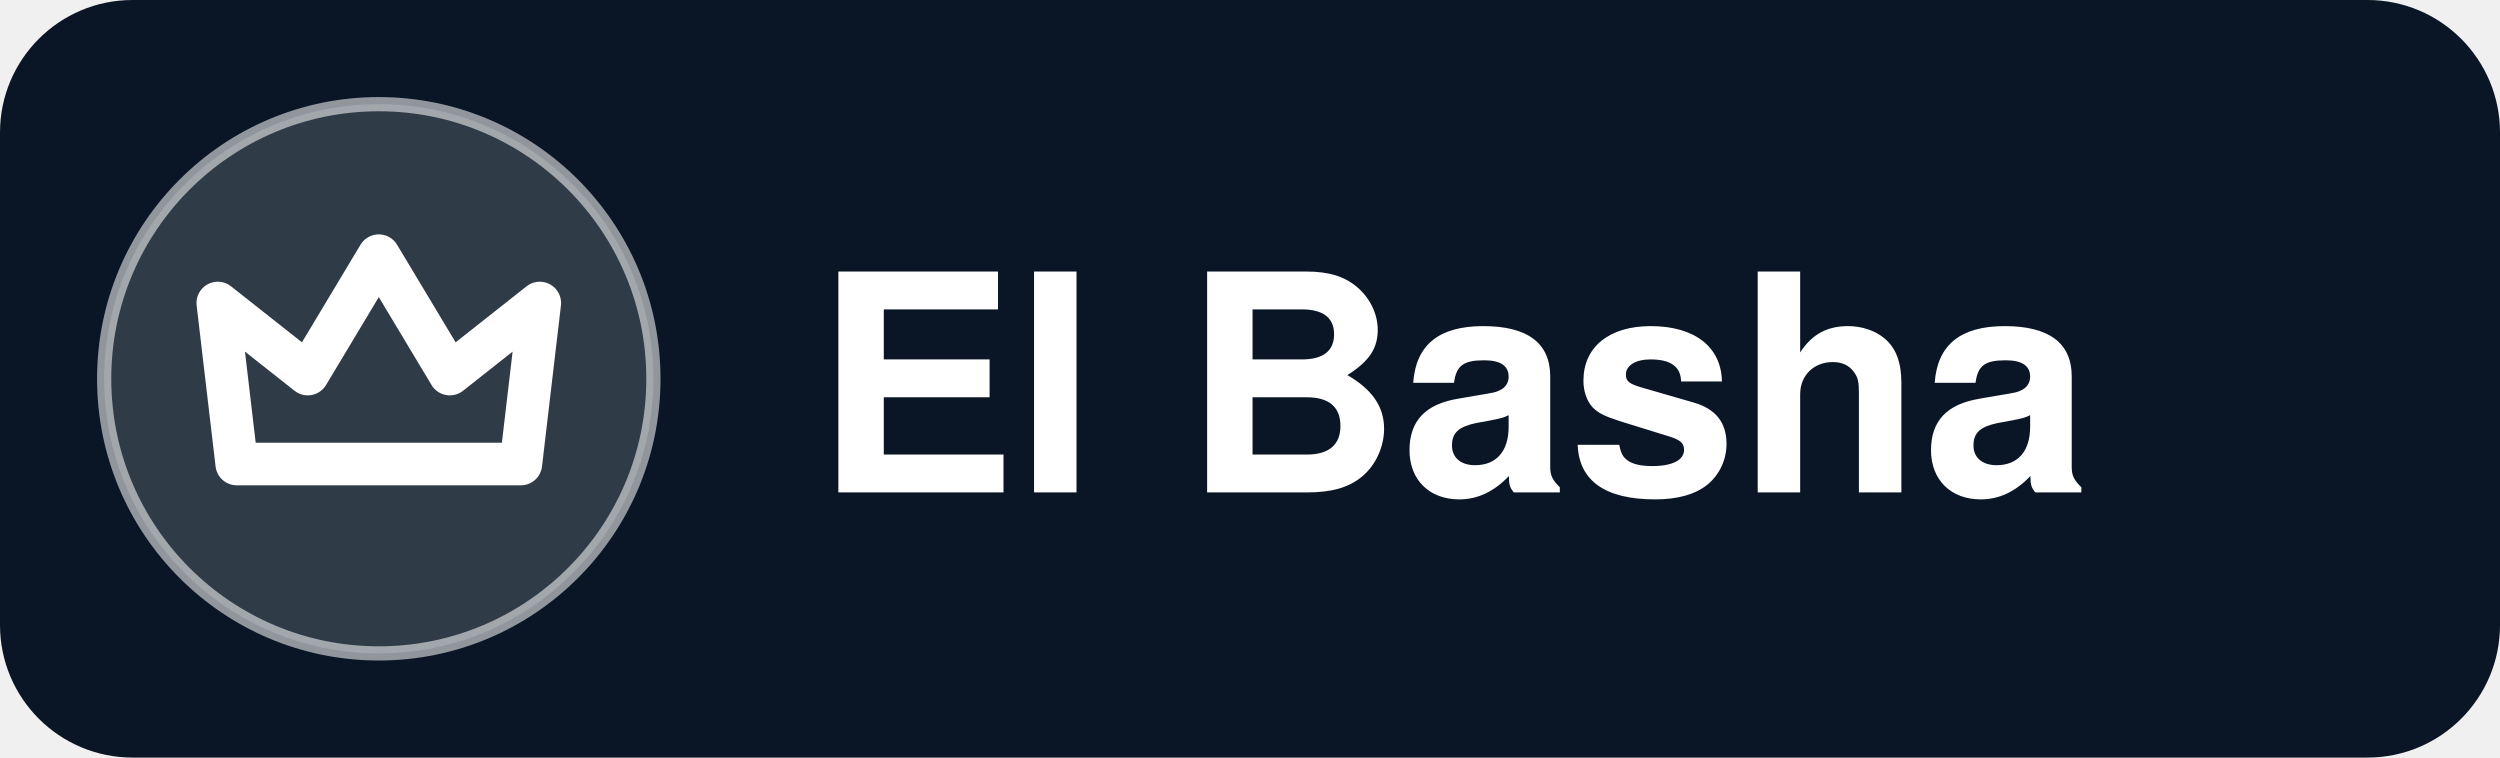
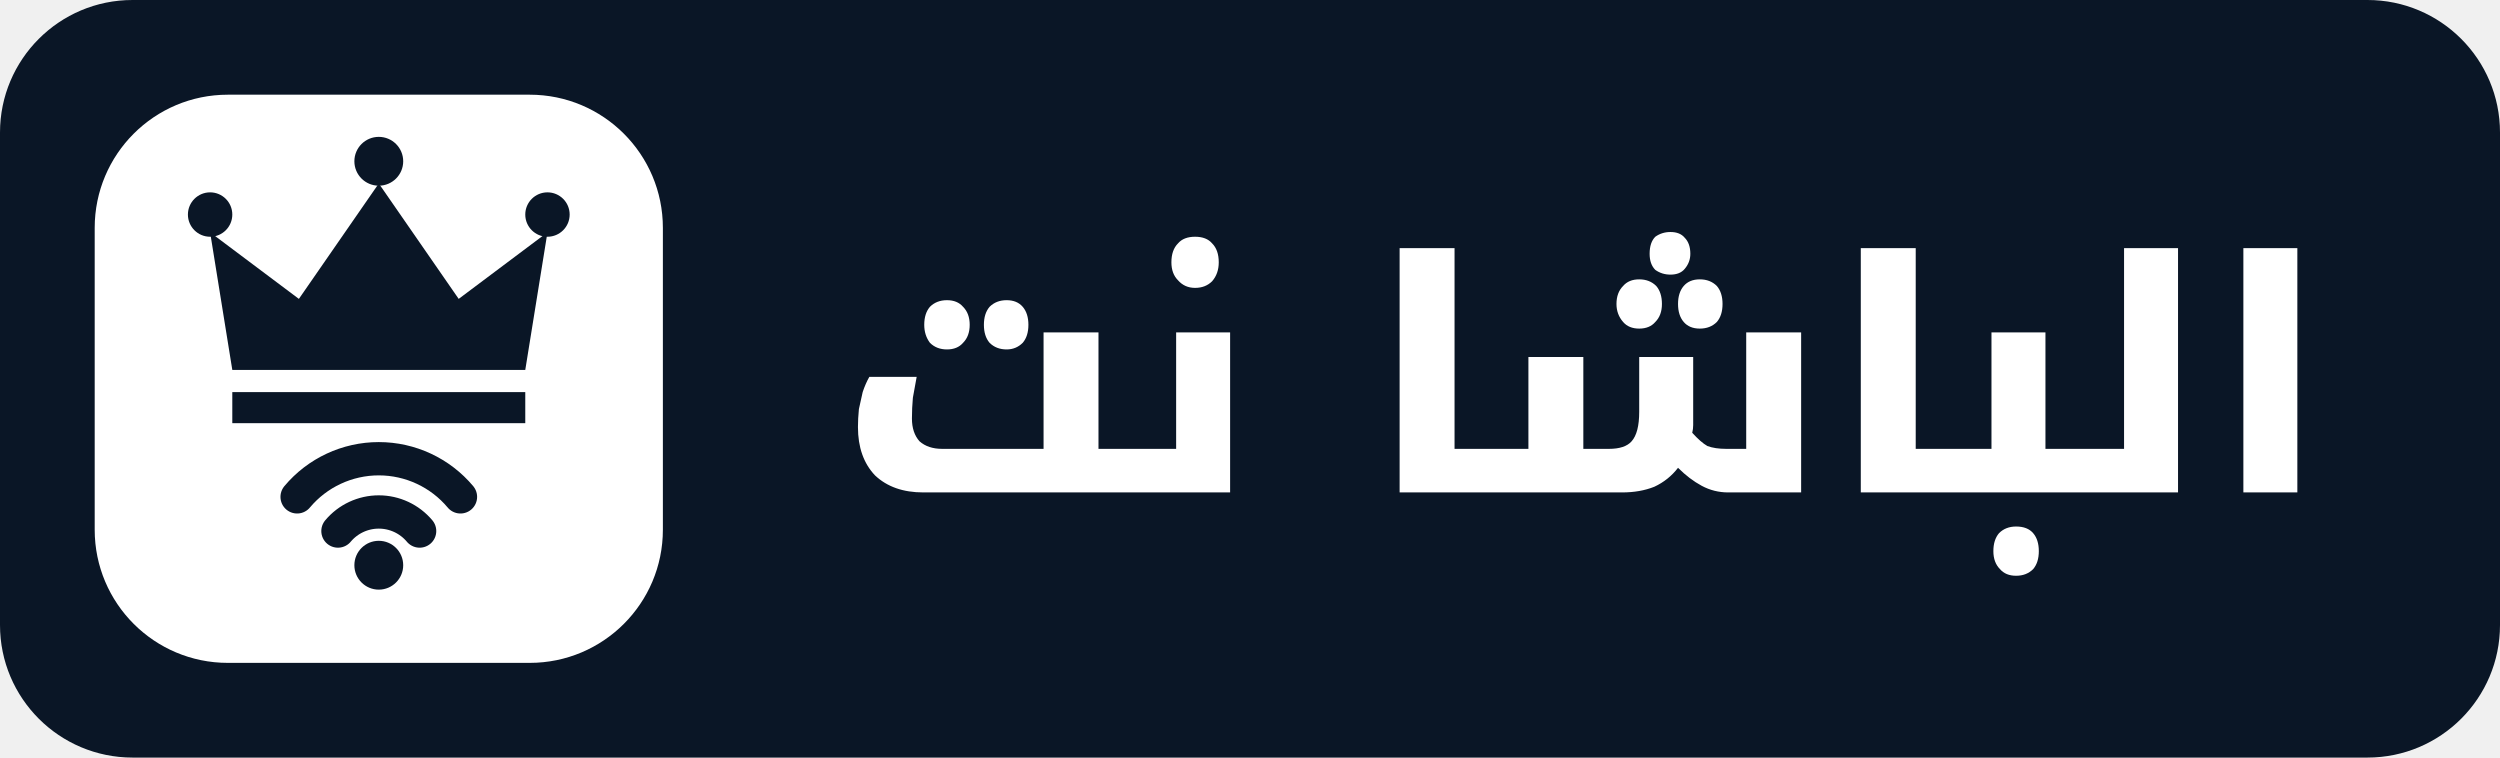
<svg xmlns="http://www.w3.org/2000/svg" viewBox="0 0 264 80" role="img" aria-label="الباشا نت - El Basha Net">
  <rect width="264" height="80" rx="14" fill="#0a1626" />
-   <g transform="translate(8 8)">
-     <circle cx="32" cy="32" r="29" fill="rgba(255,255,255,.16)" stroke="rgba(255,255,255,.55)" stroke-width="1.5" />
-     <path d="M17 41l-2-17 9.5 7.5L32 19l7.5 12.5L49 24l-2 17z" fill="none" stroke="#fff" stroke-width="4.5" stroke-linecap="round" stroke-linejoin="round" />
+   <g transform="translate(10 10) scale(.46875)">
+     <rect width="128" height="128" rx="30" fill="#fff" />
+     <path d="M31 62L26 31 46 46 64 20 82 46 102 31 97 62Z" fill="#0a1626" />
+     <path d="M31 67H97V74H31Z" fill="#0a1626" />
+     <g fill="#0a1626">
+       <circle cx="26" cy="27" r="5" />
+       <circle cx="64" cy="15" r="5.5" />
+       <circle cx="102" cy="27" r="5" />
+       <circle cx="64" cy="106" r="5.5" />
+     </g>
+     <path d="M45.6 90.6A24 24 0 0 1 82.4 90.6M54.8 98.3A12 12 0 0 1 73.2 98.3" fill="none" stroke="#0a1626" stroke-width="7.5" stroke-linecap="round" />
  </g>
-   <text x="86" y="52" font-family="Helvetica,Arial,sans-serif" font-size="32" font-weight="800" fill="#fff">El Basha</text>
+   <path d="M100 36.9Q98.9 36.9 98.2 36.2Q97.6 35.4 97.6 34.3Q97.6 33.1 98.2 32.4Q98.9 31.7 100 31.7Q101.1 31.7 101.7 32.4Q102.4 33.1 102.4 34.3Q102.4 35.5 101.7 36.2Q101.1 36.9 100 36.9ZM106.3 36.9Q105.2 36.9 104.5 36.2Q103.9 35.5 103.9 34.3Q103.9 33.1 104.5 32.4Q105.2 31.7 106.3 31.7Q107.4 31.7 108 32.4Q108.6 33.1 108.6 34.3Q108.6 35.5 108 36.2Q107.3 36.9 106.3 36.9ZM97.5 52Q94.3 52 92.4 50.2Q90.6 48.3 90.6 45.1Q90.6 44.2 90.7 43.2Q90.9 42.3 91.1 41.4Q91.4 40.5 91.8 39.8H96.8Q96.6 40.9 96.4 42Q96.3 43.1 96.3 44.2Q96.3 45.7 97.1 46.6Q98 47.4 99.5 47.4H110.2V35.1H116V47.4H120.4Q120.5 47.4 120.5 47.6V51.8Q120.5 52 120.4 52ZM126.2 30.4Q125.1 30.4 124.4 29.6Q123.7 28.9 123.7 27.7Q123.7 26.4 124.4 25.7Q125 25 126.2 25Q127.4 25 128 25.7Q128.7 26.4 128.7 27.7Q128.7 28.9 128 29.7Q127.3 30.4 126.2 30.4ZM120 52Q119.9 52 119.9 51.8V47.6Q119.9 47.4 120 47.4H124.2V35.1H129.9V52ZM157.7 47.4Q157.9 47.4 157.9 47.6V51.8Q157.9 52 157.7 52H147.8V26.2H153.6V47.4ZM176.4 29Q175.5 29 174.8 28.5Q174.2 27.9 174.2 26.8Q174.2 25.6 174.8 25Q175.5 24.5 176.4 24.5Q177.4 24.5 177.9 25.1Q178.5 25.7 178.5 26.8Q178.5 27.7 177.9 28.4Q177.4 29 176.4 29ZM173.1 34.7Q172 34.7 171.4 34Q170.7 33.2 170.7 32.1Q170.7 30.9 171.4 30.2Q172 29.5 173.1 29.5Q174.2 29.5 174.9 30.2Q175.5 30.9 175.5 32.1Q175.5 33.3 174.8 34Q174.2 34.7 173.1 34.7ZM179.5 34.7Q178.4 34.7 177.8 34Q177.2 33.3 177.2 32.1Q177.2 30.9 177.8 30.2Q178.4 29.5 179.5 29.5Q180.6 29.5 181.3 30.2Q181.9 30.9 181.9 32.1Q181.9 33.3 181.3 34Q180.6 34.7 179.5 34.7ZM182.5 52Q181 52 179.7 51.3Q178.4 50.6 177.2 49.4Q176.2 50.7 174.7 51.4Q173.2 52 171.3 52H157.4Q157.2 52 157.2 51.8V47.6Q157.2 47.4 157.4 47.4H161.4V37.7H167.2V47.4H169.9Q171.6 47.4 172.3 46.6Q173.1 45.7 173.1 43.5V37.7H178.8V44Q178.8 44.4 178.8 44.9Q178.8 45.3 178.7 45.7Q179.6 46.7 180.3 47.1Q181.1 47.4 182.3 47.4H184.4V35.1H190.2V52ZM206.5 47.4Q206.6 47.4 206.6 47.6V51.8Q206.6 52 206.4 52H196.5V26.2H202.3V47.4ZM212.9 60.8Q211.8 60.8 211.2 60.1Q210.5 59.4 210.5 58.2Q210.5 57 211.1 56.3Q211.8 55.6 212.9 55.6Q214.1 55.6 214.7 56.3Q215.3 57 215.3 58.2Q215.3 59.4 214.7 60.1Q214 60.8 212.9 60.8ZM206.1 52Q205.9 52 205.9 51.8V47.6Q205.9 47.4 206.1 47.4H210.3V35.1H216V47.4H220.4Q220.6 47.4 220.6 47.6V51.8Q220.6 52 220.4 52ZM220.1 52Q220 52 220 51.8V47.6Q220 47.4 220.1 47.4H224.3V26.2H230V52ZM236.9 26.2H242.6V52H236.9Z" fill="#fff" />
</svg>
